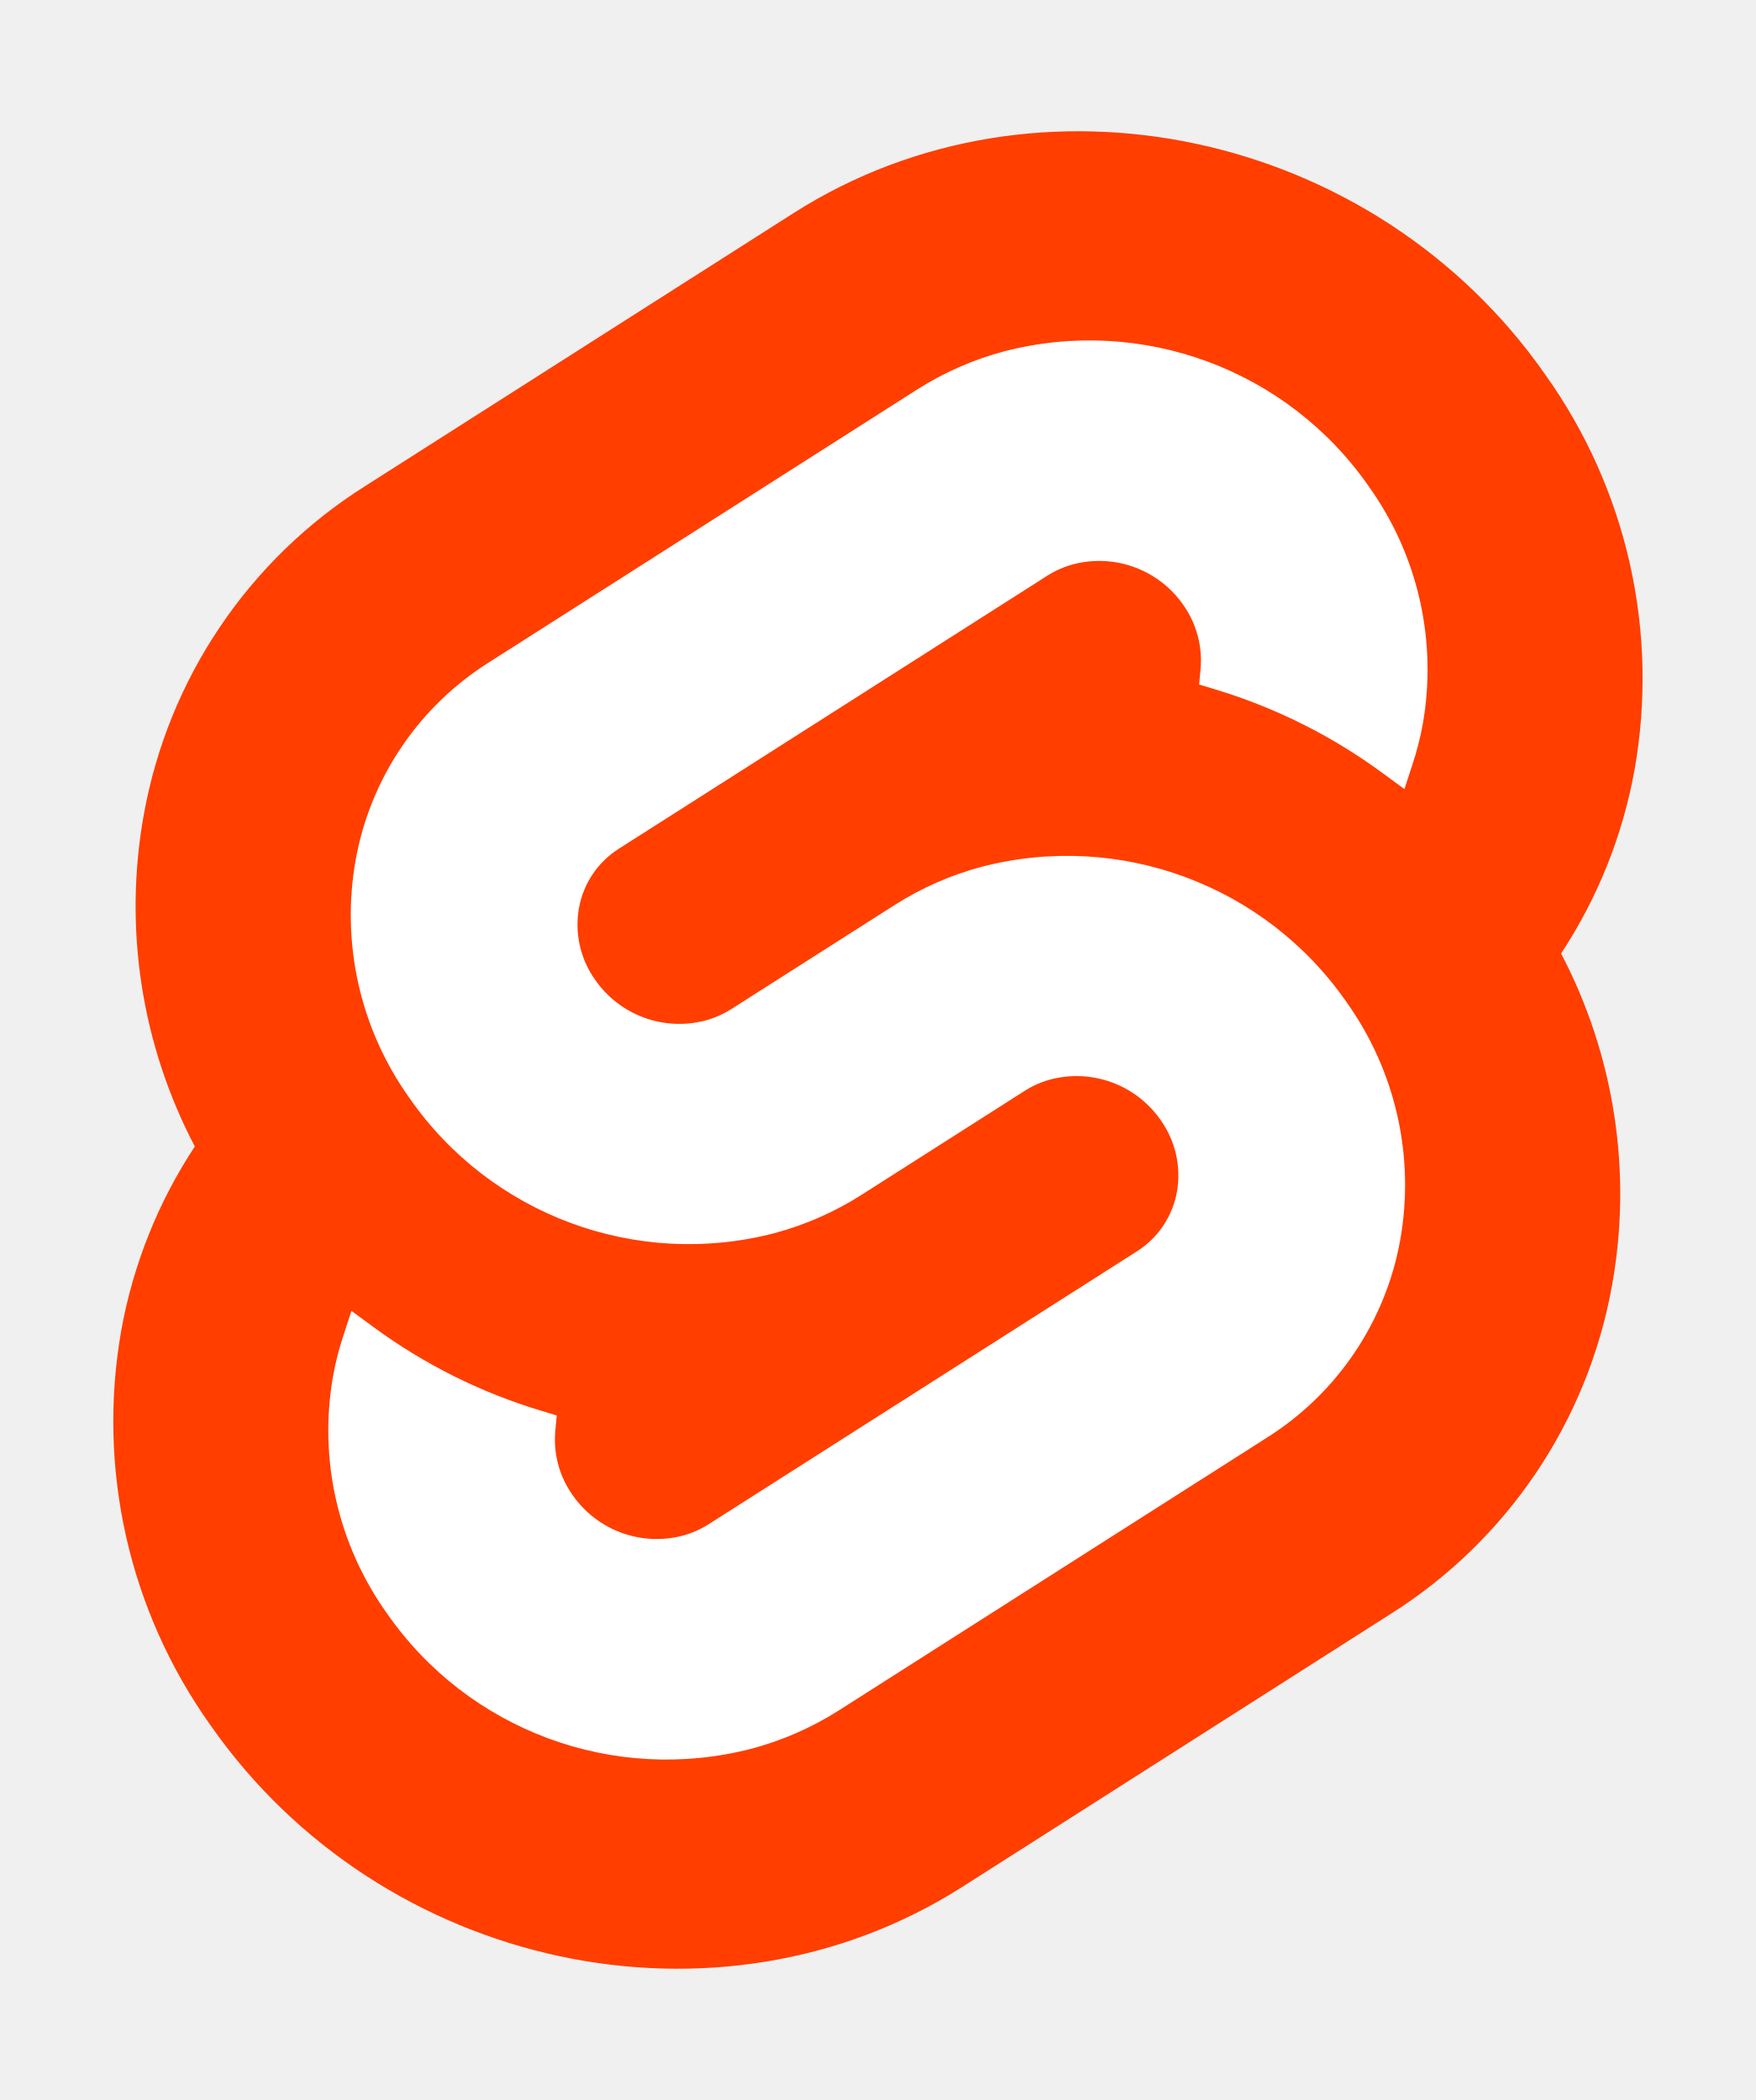
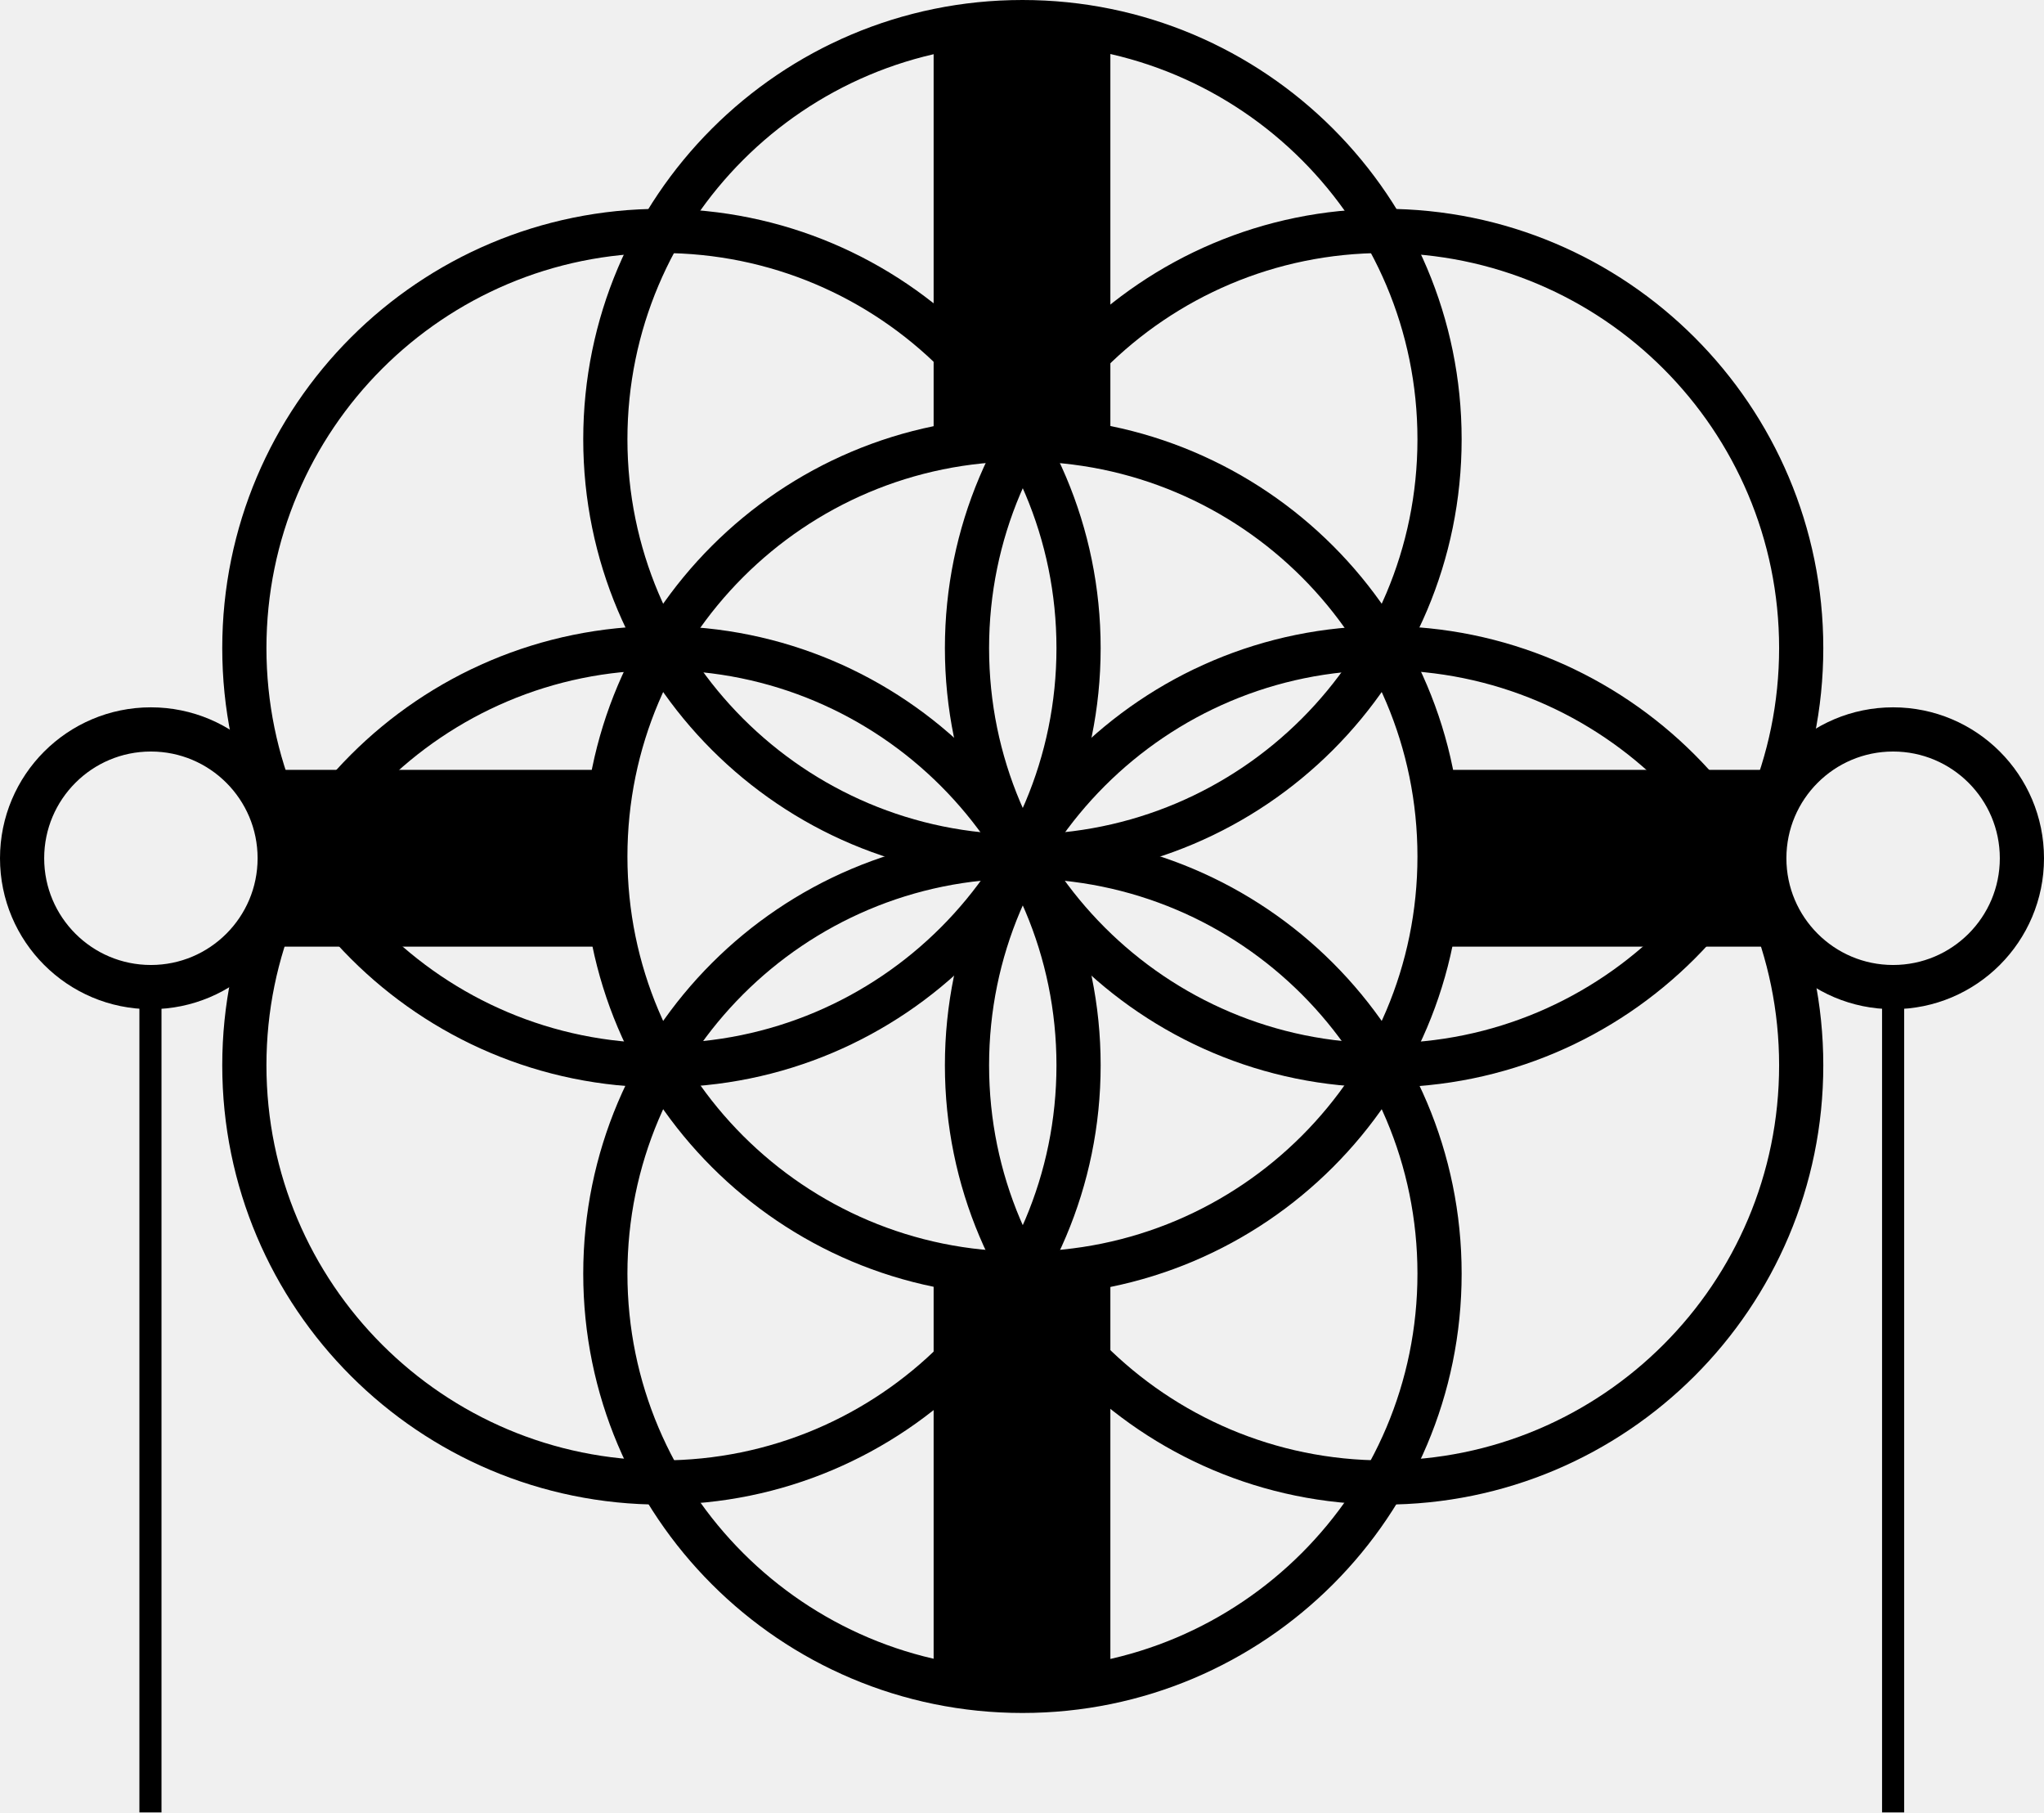
- <svg xmlns="http://www.w3.org/2000/svg" width="107" height="128" viewBox="0 0 107 128">
-   <path d="M94.157 22.819c-10.4-14.885-30.94-19.297-45.792-9.835L22.282 29.608A29.92 29.92 0 0 0 8.764 49.65a31.5 31.5 0 0 0 3.108 20.231 30 30 0 0 0-4.477 11.183 31.9 31.9 0 0 0 5.448 24.116c10.402 14.887 30.942 19.297 45.791 9.835l26.083-16.624A29.92 29.92 0 0 0 98.235 78.35a31.53 31.53 0 0 0-3.105-20.232 30 30 0 0 0 4.474-11.182 31.88 31.88 0 0 0-5.447-24.116" style="fill:#ff3e00" />
-   <path d="M45.817 106.582a20.72 20.72 0 0 1-22.237-8.243 19.17 19.17 0 0 1-3.277-14.503 18 18 0 0 1 .624-2.435l.49-1.498 1.337.981a33.6 33.6 0 0 0 10.203 5.098l.97.294-.09.968a5.85 5.85 0 0 0 1.052 3.878 6.24 6.24 0 0 0 6.695 2.485 5.8 5.8 0 0 0 1.603-.704L69.27 76.28a5.43 5.43 0 0 0 2.45-3.631 5.8 5.8 0 0 0-.987-4.371 6.24 6.24 0 0 0-6.698-2.487 5.7 5.7 0 0 0-1.6.704l-9.953 6.345a19 19 0 0 1-5.296 2.326 20.72 20.72 0 0 1-22.237-8.243 19.17 19.17 0 0 1-3.277-14.502 17.99 17.99 0 0 1 8.13-12.052l26.081-16.623a19 19 0 0 1 5.3-2.329 20.72 20.72 0 0 1 22.237 8.243 19.17 19.17 0 0 1 3.277 14.503 18 18 0 0 1-.624 2.435l-.49 1.498-1.337-.98a33.6 33.6 0 0 0-10.203-5.1l-.97-.294.09-.968a5.86 5.86 0 0 0-1.052-3.878 6.24 6.24 0 0 0-6.696-2.485 5.8 5.8 0 0 0-1.602.704L37.73 51.72a5.42 5.42 0 0 0-2.449 3.63 5.79 5.79 0 0 0 .986 4.372 6.24 6.24 0 0 0 6.698 2.486 5.8 5.8 0 0 0 1.602-.704l9.952-6.342a19 19 0 0 1 5.295-2.328 20.72 20.72 0 0 1 22.237 8.242 19.17 19.17 0 0 1 3.277 14.503 18 18 0 0 1-8.13 12.053l-26.081 16.622a19 19 0 0 1-5.3 2.328" style="fill:#fff" />
+ <svg xmlns="http://www.w3.org/2000/svg" viewBox="0 0 925.2 820.2">
+   <defs>
+     <style>
+       .cls-1, .cls-2, .cls-3, .cls-4 {
+         fill: none;
+         stroke: #000;
+         stroke-miterlimit: 10;
+       }
+ 
+       .cls-1 {
+         stroke-width: 20px;
+       }
+ 
+       .cls-2 {
+         stroke-width: 80px;
+       }
+ 
+       .cls-3 {
+         stroke-width: 40px;
+       }
+ 
+       .cls-4 {
+         stroke-width: 10px;
+       }
+     </style>
+   </defs>
+   <g id="Artrish">
+     <circle class="cls-1" cx="462.8" cy="387.6" r="188.8" />
+     <circle class="cls-1" cx="462.8" cy="198.8" r="188.8" />
+     <circle class="cls-1" cx="462.8" cy="576.4" r="188.8" />
+     <circle class="cls-1" cx="626.5" cy="482.1" r="188.8" />
+     <circle class="cls-1" cx="626.5" cy="293.3" r="188.8" />
+     <circle class="cls-1" cx="299.4" cy="482.1" r="188.8" />
+     <circle class="cls-1" cx="299.4" cy="293.3" r="188.8" />
+   </g>
+   <g id="Yinva">
+     <circle class="cls-1" cx="68.3" cy="388.4" r="58.3" />
+     <circle class="cls-1" cx="856.9" cy="388.4" r="58.3" />
+     <line class="cls-2" x1="655.1" y1="388.4" x2="798.6" y2="388.4" />
+     <line class="cls-2" x1="126.6" y1="388.4" x2="276" y2="388.4" />
+     <line class="cls-2" x1="462.6" y1="580.1" x2="462.6" y2="765.2" />
+     <path class="cls-3" d="M499.7,261.1" transform="translate(-37 -65.6)" />
+     <line class="cls-2" x1="462.6" y1="10.3" x2="462.6" y2="203.5" />
+     <line class="cls-4" x1="68.1" y1="820.2" x2="68.1" y2="442.5" />
+     <line class="cls-4" x1="856.9" y1="820.2" x2="856.9" y2="442.5" />
+   </g>
</svg>
